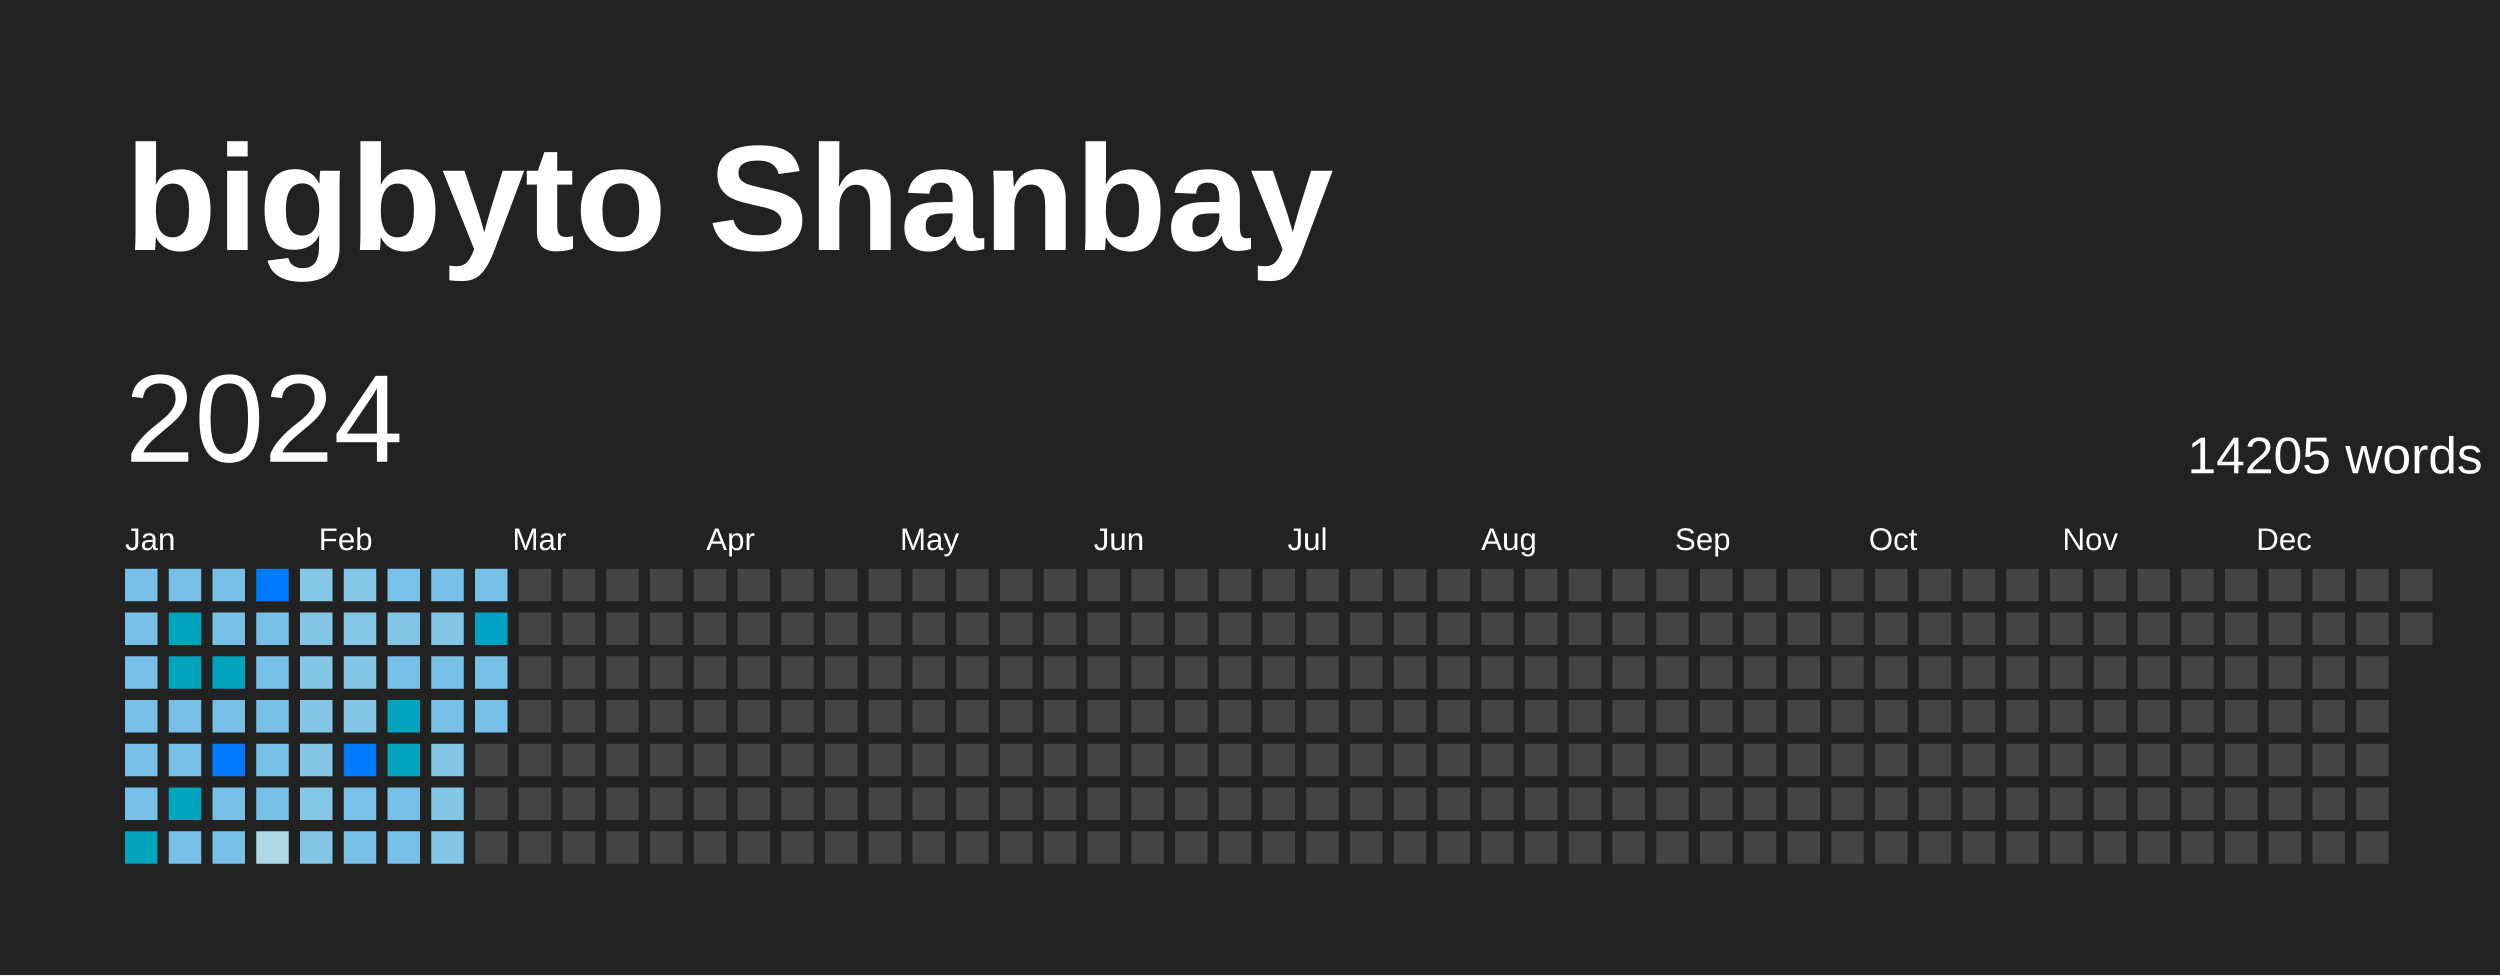
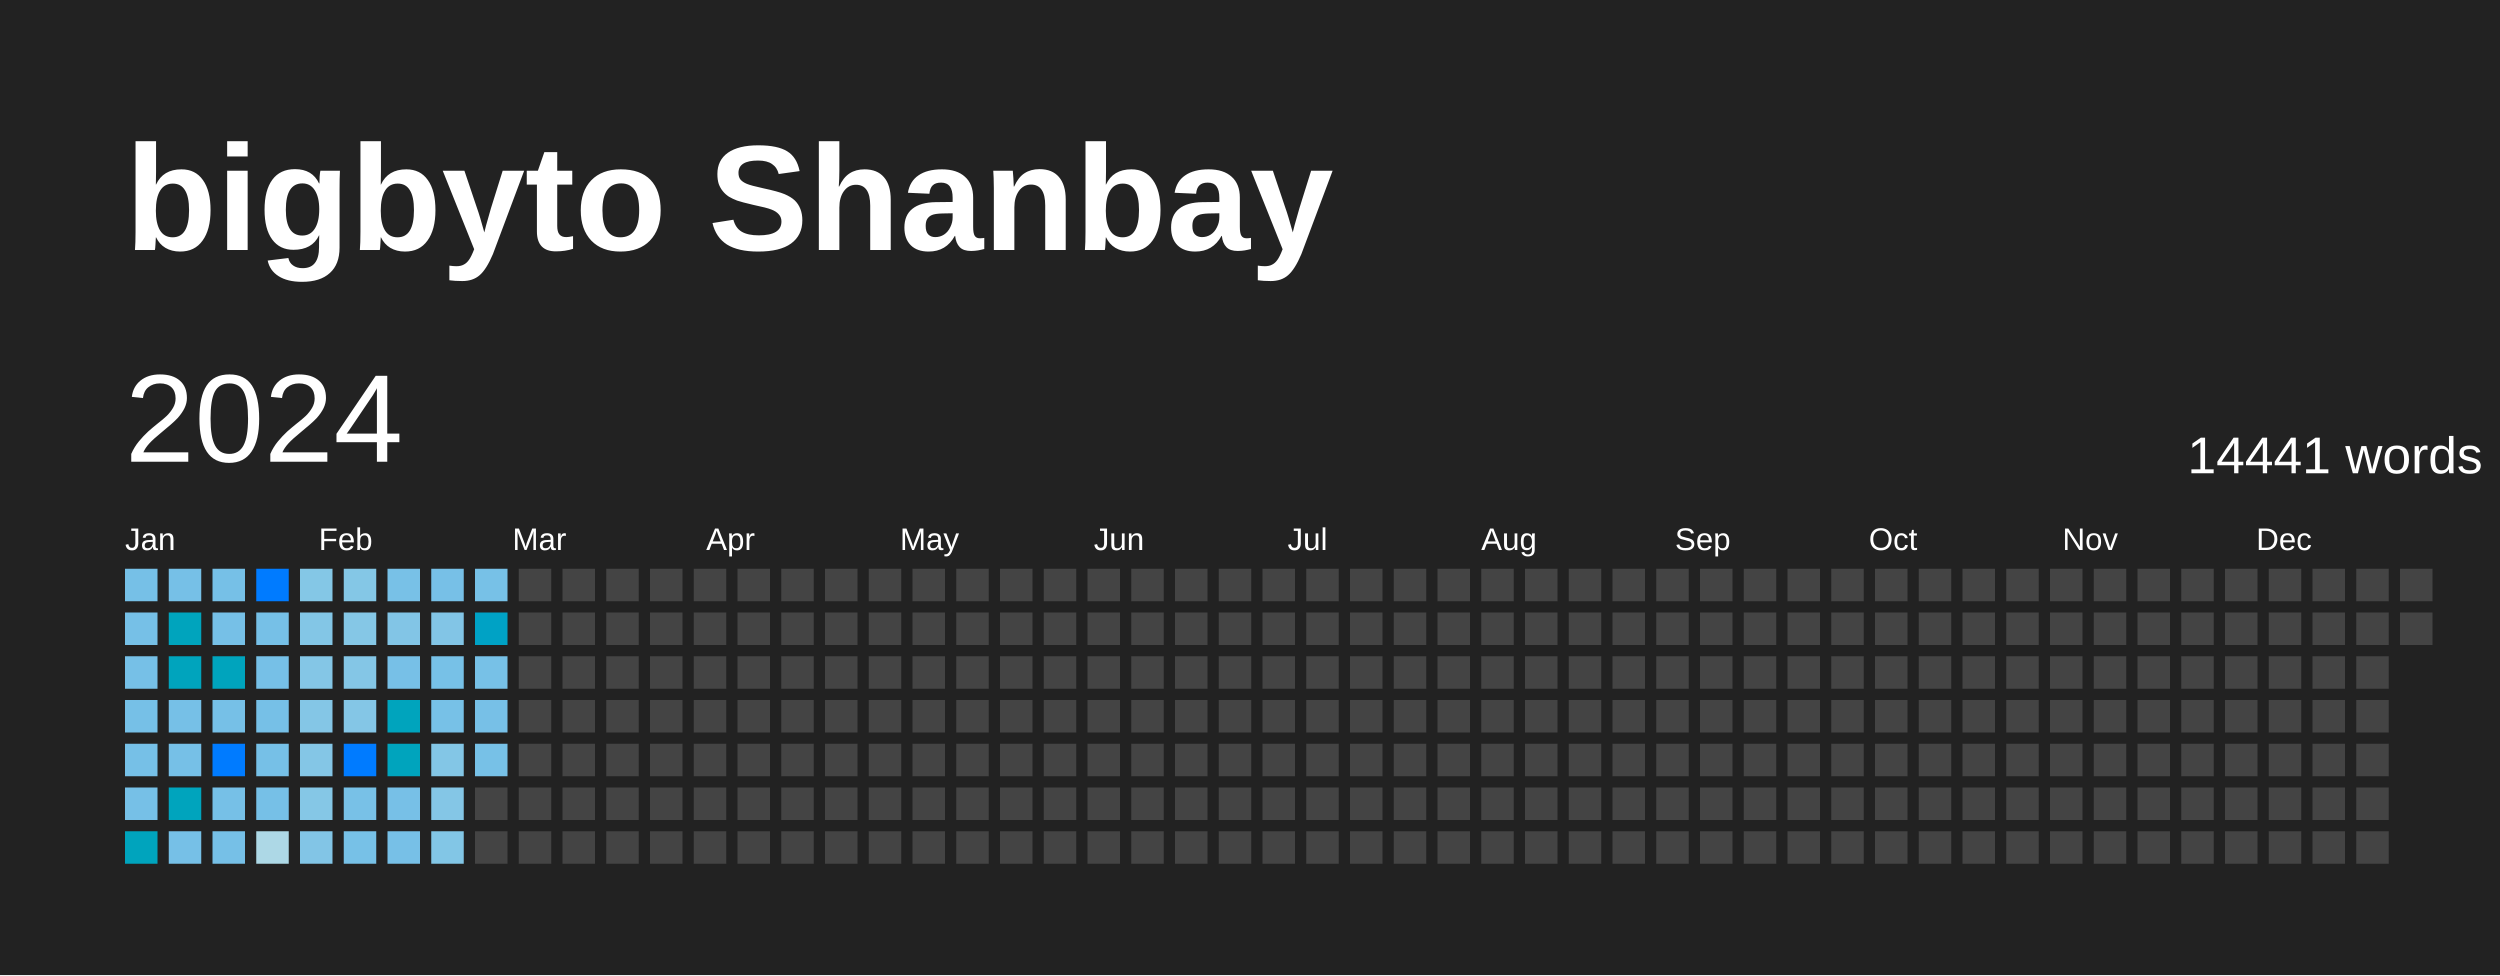
<svg xmlns="http://www.w3.org/2000/svg" baseProfile="full" height="78mm" version="1.1" viewBox="0,0,200,78" width="200mm">
  <defs />
  <rect fill="#222222" height="78" width="200" x="0" y="0" />
  <text fill="#FFFFFF" style="font-size:12px; font-family:Arial; font-weight:bold;" x="10" y="20">bigbyto Shanbay</text>
  <text dominant-baseline="hanging" fill="#FFFFFF" style="font-size:10.0px; font-family:Arial;" x="10" y="30">2024</text>
-   <text dominant-baseline="hanging" fill="#FFFFFF" style="font-size:4.125px; font-family:Arial;" x="175" y="35">14205 words</text>
+   <text dominant-baseline="hanging" fill="#FFFFFF" style="font-size:4.125px; font-family:Arial;" x="175" y="35">14441 words</text>
  <text fill="#FFFFFF" style="font-size:2.5px; font-family:Arial" x="10.0" y="44">Jan</text>
  <text fill="#FFFFFF" style="font-size:2.5px; font-family:Arial" x="25.5" y="44">Feb</text>
  <text fill="#FFFFFF" style="font-size:2.5px; font-family:Arial" x="41.0" y="44">Mar</text>
  <text fill="#FFFFFF" style="font-size:2.5px; font-family:Arial" x="56.5" y="44">Apr</text>
  <text fill="#FFFFFF" style="font-size:2.5px; font-family:Arial" x="72.0" y="44">May</text>
  <text fill="#FFFFFF" style="font-size:2.5px; font-family:Arial" x="87.5" y="44">Jun</text>
  <text fill="#FFFFFF" style="font-size:2.5px; font-family:Arial" x="103.0" y="44">Jul</text>
  <text fill="#FFFFFF" style="font-size:2.5px; font-family:Arial" x="118.5" y="44">Aug</text>
  <text fill="#FFFFFF" style="font-size:2.5px; font-family:Arial" x="134.0" y="44">Sep</text>
  <text fill="#FFFFFF" style="font-size:2.5px; font-family:Arial" x="149.5" y="44">Oct</text>
  <text fill="#FFFFFF" style="font-size:2.5px; font-family:Arial" x="165.0" y="44">Nov</text>
  <text fill="#FFFFFF" style="font-size:2.5px; font-family:Arial" x="180.5" y="44">Dec</text>
  <rect fill="#76c0e7" height="2.6" width="2.6" x="10.0" y="45.5" />
  <rect fill="#76c0e7" height="2.6" width="2.6" x="10.0" y="49.0" />
  <rect fill="#76c0e7" height="2.6" width="2.6" x="10.0" y="52.5" />
  <rect fill="#76c0e7" height="2.6" width="2.6" x="10.0" y="56.0" />
  <rect fill="#76c0e7" height="2.6" width="2.6" x="10.0" y="59.5" />
  <rect fill="#76c0e7" height="2.6" width="2.6" x="10.0" y="63.0" />
  <rect fill="#00a4bd" height="2.6" width="2.6" x="10.0" y="66.5" />
  <rect fill="#76c0e7" height="2.6" width="2.6" x="13.5" y="45.5" />
  <rect fill="#00a4bd" height="2.6" width="2.6" x="13.5" y="49.0" />
  <rect fill="#00a4bd" height="2.6" width="2.6" x="13.5" y="52.5" />
  <rect fill="#76c0e7" height="2.6" width="2.6" x="13.5" y="56.0" />
  <rect fill="#76c0e7" height="2.6" width="2.6" x="13.5" y="59.5" />
  <rect fill="#00a4bd" height="2.6" width="2.6" x="13.5" y="63.0" />
  <rect fill="#76c0e7" height="2.6" width="2.6" x="13.5" y="66.5" />
  <rect fill="#76c0e7" height="2.6" width="2.6" x="17.0" y="45.5" />
  <rect fill="#76c0e7" height="2.6" width="2.6" x="17.0" y="49.0" />
  <rect fill="#00a4bd" height="2.6" width="2.6" x="17.0" y="52.5" />
  <rect fill="#76c0e7" height="2.6" width="2.6" x="17.0" y="56.0" />
  <rect fill="#007BFF" height="2.6" width="2.6" x="17.0" y="59.5" />
  <rect fill="#76c0e7" height="2.6" width="2.6" x="17.0" y="63.0" />
  <rect fill="#76c0e7" height="2.6" width="2.6" x="17.0" y="66.5" />
  <rect fill="#007BFF" height="2.6" width="2.6" x="20.5" y="45.5" />
  <rect fill="#76c0e7" height="2.6" width="2.6" x="20.5" y="49.0" />
  <rect fill="#76c0e7" height="2.6" width="2.6" x="20.5" y="52.5" />
  <rect fill="#76c0e7" height="2.6" width="2.6" x="20.5" y="56.0" />
  <rect fill="#76c0e7" height="2.6" width="2.6" x="20.5" y="59.5" />
  <rect fill="#76c0e7" height="2.6" width="2.6" x="20.5" y="63.0" />
  <rect fill="#add8e6" height="2.6" width="2.6" x="20.5" y="66.5" />
  <rect fill="#84c7e6" height="2.6" width="2.6" x="24.0" y="45.5" />
  <rect fill="#83c6e6" height="2.6" width="2.6" x="24.0" y="49.0" />
  <rect fill="#84c6e6" height="2.6" width="2.6" x="24.0" y="52.5" />
  <rect fill="#84c6e6" height="2.6" width="2.6" x="24.0" y="56.0" />
  <rect fill="#84c6e6" height="2.6" width="2.6" x="24.0" y="59.5" />
  <rect fill="#85c7e6" height="2.6" width="2.6" x="24.0" y="63.0" />
  <rect fill="#82c5e6" height="2.6" width="2.6" x="24.0" y="66.5" />
  <rect fill="#84c7e6" height="2.6" width="2.6" x="27.5" y="45.5" />
  <rect fill="#85c7e6" height="2.6" width="2.6" x="27.5" y="49.0" />
  <rect fill="#84c6e6" height="2.6" width="2.6" x="27.5" y="52.5" />
  <rect fill="#84c6e6" height="2.6" width="2.6" x="27.5" y="56.0" />
  <rect fill="#007BFF" height="2.6" width="2.6" x="27.5" y="59.5" />
  <rect fill="#78c1e7" height="2.6" width="2.6" x="27.5" y="63.0" />
  <rect fill="#77c1e7" height="2.6" width="2.6" x="27.5" y="66.5" />
  <rect fill="#78c1e7" height="2.6" width="2.6" x="31.0" y="45.5" />
  <rect fill="#82c5e6" height="2.6" width="2.6" x="31.0" y="49.0" />
  <rect fill="#77c0e7" height="2.6" width="2.6" x="31.0" y="52.5" />
  <rect fill="#00a4bd" height="2.6" width="2.6" x="31.0" y="56.0" />
  <rect fill="#00a4bd" height="2.6" width="2.6" x="31.0" y="59.5" />
  <rect fill="#77c0e7" height="2.6" width="2.6" x="31.0" y="63.0" />
  <rect fill="#77c0e7" height="2.6" width="2.6" x="31.0" y="66.5" />
  <rect fill="#77c0e7" height="2.6" width="2.6" x="34.5" y="45.5" />
  <rect fill="#82c5e6" height="2.6" width="2.6" x="34.5" y="49.0" />
  <rect fill="#77c1e7" height="2.6" width="2.6" x="34.5" y="52.5" />
  <rect fill="#77c1e7" height="2.6" width="2.6" x="34.5" y="56.0" />
  <rect fill="#83c6e6" height="2.6" width="2.6" x="34.5" y="59.5" />
  <rect fill="#84c6e6" height="2.6" width="2.6" x="34.5" y="63.0" />
  <rect fill="#82c6e6" height="2.6" width="2.6" x="34.5" y="66.5" />
  <rect fill="#77c1e7" height="2.6" width="2.6" x="38.0" y="45.5" />
  <rect fill="#00a2c5" height="2.6" width="2.6" x="38.0" y="49.0" />
  <rect fill="#77c1e7" height="2.6" width="2.6" x="38.0" y="52.5" />
  <rect fill="#77c0e7" height="2.6" width="2.6" x="38.0" y="56.0" />
-   <rect fill="#444444" height="2.6" width="2.6" x="38.0" y="59.5" />
+   <rect fill="#77c1e7" height="2.6" width="2.6" x="38.0" y="59.5" />
  <rect fill="#444444" height="2.6" width="2.6" x="38.0" y="63.0" />
  <rect fill="#444444" height="2.6" width="2.6" x="38.0" y="66.5" />
  <rect fill="#444444" height="2.6" width="2.6" x="41.5" y="45.5" />
  <rect fill="#444444" height="2.6" width="2.6" x="41.5" y="49.0" />
  <rect fill="#444444" height="2.6" width="2.6" x="41.5" y="52.5" />
  <rect fill="#444444" height="2.6" width="2.6" x="41.5" y="56.0" />
  <rect fill="#444444" height="2.6" width="2.6" x="41.5" y="59.5" />
  <rect fill="#444444" height="2.6" width="2.6" x="41.5" y="63.0" />
  <rect fill="#444444" height="2.6" width="2.6" x="41.5" y="66.5" />
  <rect fill="#444444" height="2.6" width="2.6" x="45.0" y="45.5" />
  <rect fill="#444444" height="2.6" width="2.6" x="45.0" y="49.0" />
  <rect fill="#444444" height="2.6" width="2.6" x="45.0" y="52.5" />
  <rect fill="#444444" height="2.6" width="2.6" x="45.0" y="56.0" />
  <rect fill="#444444" height="2.6" width="2.6" x="45.0" y="59.5" />
  <rect fill="#444444" height="2.6" width="2.6" x="45.0" y="63.0" />
  <rect fill="#444444" height="2.6" width="2.6" x="45.0" y="66.5" />
  <rect fill="#444444" height="2.6" width="2.6" x="48.5" y="45.5" />
  <rect fill="#444444" height="2.6" width="2.6" x="48.5" y="49.0" />
  <rect fill="#444444" height="2.6" width="2.6" x="48.5" y="52.5" />
  <rect fill="#444444" height="2.6" width="2.6" x="48.5" y="56.0" />
  <rect fill="#444444" height="2.6" width="2.6" x="48.5" y="59.5" />
  <rect fill="#444444" height="2.6" width="2.6" x="48.5" y="63.0" />
  <rect fill="#444444" height="2.6" width="2.6" x="48.5" y="66.5" />
  <rect fill="#444444" height="2.6" width="2.6" x="52.0" y="45.5" />
  <rect fill="#444444" height="2.6" width="2.6" x="52.0" y="49.0" />
  <rect fill="#444444" height="2.6" width="2.6" x="52.0" y="52.5" />
  <rect fill="#444444" height="2.6" width="2.6" x="52.0" y="56.0" />
  <rect fill="#444444" height="2.6" width="2.6" x="52.0" y="59.5" />
  <rect fill="#444444" height="2.6" width="2.6" x="52.0" y="63.0" />
  <rect fill="#444444" height="2.6" width="2.6" x="52.0" y="66.5" />
  <rect fill="#444444" height="2.6" width="2.6" x="55.5" y="45.5" />
  <rect fill="#444444" height="2.6" width="2.6" x="55.5" y="49.0" />
  <rect fill="#444444" height="2.6" width="2.6" x="55.5" y="52.5" />
  <rect fill="#444444" height="2.6" width="2.6" x="55.5" y="56.0" />
  <rect fill="#444444" height="2.6" width="2.6" x="55.5" y="59.5" />
  <rect fill="#444444" height="2.6" width="2.6" x="55.5" y="63.0" />
  <rect fill="#444444" height="2.6" width="2.6" x="55.5" y="66.5" />
  <rect fill="#444444" height="2.6" width="2.6" x="59.0" y="45.5" />
  <rect fill="#444444" height="2.6" width="2.6" x="59.0" y="49.0" />
  <rect fill="#444444" height="2.6" width="2.6" x="59.0" y="52.5" />
  <rect fill="#444444" height="2.6" width="2.6" x="59.0" y="56.0" />
  <rect fill="#444444" height="2.6" width="2.6" x="59.0" y="59.5" />
  <rect fill="#444444" height="2.6" width="2.6" x="59.0" y="63.0" />
  <rect fill="#444444" height="2.6" width="2.6" x="59.0" y="66.5" />
  <rect fill="#444444" height="2.6" width="2.6" x="62.5" y="45.5" />
  <rect fill="#444444" height="2.6" width="2.6" x="62.5" y="49.0" />
  <rect fill="#444444" height="2.6" width="2.6" x="62.5" y="52.5" />
  <rect fill="#444444" height="2.6" width="2.6" x="62.5" y="56.0" />
  <rect fill="#444444" height="2.6" width="2.6" x="62.5" y="59.5" />
  <rect fill="#444444" height="2.6" width="2.6" x="62.5" y="63.0" />
  <rect fill="#444444" height="2.6" width="2.6" x="62.5" y="66.5" />
  <rect fill="#444444" height="2.6" width="2.6" x="66.0" y="45.5" />
  <rect fill="#444444" height="2.6" width="2.6" x="66.0" y="49.0" />
  <rect fill="#444444" height="2.6" width="2.6" x="66.0" y="52.5" />
  <rect fill="#444444" height="2.6" width="2.6" x="66.0" y="56.0" />
  <rect fill="#444444" height="2.6" width="2.6" x="66.0" y="59.5" />
  <rect fill="#444444" height="2.6" width="2.6" x="66.0" y="63.0" />
  <rect fill="#444444" height="2.6" width="2.6" x="66.0" y="66.5" />
  <rect fill="#444444" height="2.6" width="2.6" x="69.5" y="45.5" />
  <rect fill="#444444" height="2.6" width="2.6" x="69.5" y="49.0" />
  <rect fill="#444444" height="2.6" width="2.6" x="69.5" y="52.5" />
  <rect fill="#444444" height="2.6" width="2.6" x="69.5" y="56.0" />
  <rect fill="#444444" height="2.6" width="2.6" x="69.5" y="59.5" />
  <rect fill="#444444" height="2.6" width="2.6" x="69.5" y="63.0" />
  <rect fill="#444444" height="2.6" width="2.6" x="69.5" y="66.5" />
  <rect fill="#444444" height="2.6" width="2.6" x="73.0" y="45.5" />
  <rect fill="#444444" height="2.6" width="2.6" x="73.0" y="49.0" />
  <rect fill="#444444" height="2.6" width="2.6" x="73.0" y="52.5" />
  <rect fill="#444444" height="2.6" width="2.6" x="73.0" y="56.0" />
  <rect fill="#444444" height="2.6" width="2.6" x="73.0" y="59.5" />
  <rect fill="#444444" height="2.6" width="2.6" x="73.0" y="63.0" />
  <rect fill="#444444" height="2.6" width="2.6" x="73.0" y="66.5" />
  <rect fill="#444444" height="2.6" width="2.6" x="76.5" y="45.5" />
  <rect fill="#444444" height="2.6" width="2.6" x="76.5" y="49.0" />
  <rect fill="#444444" height="2.6" width="2.6" x="76.5" y="52.5" />
  <rect fill="#444444" height="2.6" width="2.6" x="76.5" y="56.0" />
  <rect fill="#444444" height="2.6" width="2.6" x="76.5" y="59.5" />
  <rect fill="#444444" height="2.6" width="2.6" x="76.5" y="63.0" />
  <rect fill="#444444" height="2.6" width="2.6" x="76.5" y="66.5" />
  <rect fill="#444444" height="2.6" width="2.6" x="80.0" y="45.5" />
  <rect fill="#444444" height="2.6" width="2.6" x="80.0" y="49.0" />
  <rect fill="#444444" height="2.6" width="2.6" x="80.0" y="52.5" />
  <rect fill="#444444" height="2.6" width="2.6" x="80.0" y="56.0" />
  <rect fill="#444444" height="2.6" width="2.6" x="80.0" y="59.5" />
  <rect fill="#444444" height="2.6" width="2.6" x="80.0" y="63.0" />
  <rect fill="#444444" height="2.6" width="2.6" x="80.0" y="66.5" />
  <rect fill="#444444" height="2.6" width="2.6" x="83.5" y="45.5" />
  <rect fill="#444444" height="2.6" width="2.6" x="83.5" y="49.0" />
  <rect fill="#444444" height="2.6" width="2.6" x="83.5" y="52.5" />
  <rect fill="#444444" height="2.6" width="2.6" x="83.5" y="56.0" />
  <rect fill="#444444" height="2.6" width="2.6" x="83.5" y="59.5" />
  <rect fill="#444444" height="2.6" width="2.6" x="83.5" y="63.0" />
  <rect fill="#444444" height="2.6" width="2.6" x="83.5" y="66.5" />
  <rect fill="#444444" height="2.6" width="2.6" x="87.0" y="45.5" />
  <rect fill="#444444" height="2.6" width="2.6" x="87.0" y="49.0" />
  <rect fill="#444444" height="2.6" width="2.6" x="87.0" y="52.5" />
  <rect fill="#444444" height="2.6" width="2.6" x="87.0" y="56.0" />
  <rect fill="#444444" height="2.6" width="2.6" x="87.0" y="59.5" />
  <rect fill="#444444" height="2.6" width="2.6" x="87.0" y="63.0" />
  <rect fill="#444444" height="2.6" width="2.6" x="87.0" y="66.5" />
  <rect fill="#444444" height="2.6" width="2.6" x="90.5" y="45.5" />
  <rect fill="#444444" height="2.6" width="2.6" x="90.5" y="49.0" />
  <rect fill="#444444" height="2.6" width="2.6" x="90.5" y="52.5" />
  <rect fill="#444444" height="2.6" width="2.6" x="90.5" y="56.0" />
  <rect fill="#444444" height="2.6" width="2.6" x="90.5" y="59.5" />
  <rect fill="#444444" height="2.6" width="2.6" x="90.5" y="63.0" />
  <rect fill="#444444" height="2.6" width="2.6" x="90.5" y="66.5" />
  <rect fill="#444444" height="2.6" width="2.6" x="94.0" y="45.5" />
  <rect fill="#444444" height="2.6" width="2.6" x="94.0" y="49.0" />
  <rect fill="#444444" height="2.6" width="2.6" x="94.0" y="52.5" />
  <rect fill="#444444" height="2.6" width="2.6" x="94.0" y="56.0" />
  <rect fill="#444444" height="2.6" width="2.6" x="94.0" y="59.5" />
  <rect fill="#444444" height="2.6" width="2.6" x="94.0" y="63.0" />
  <rect fill="#444444" height="2.6" width="2.6" x="94.0" y="66.5" />
  <rect fill="#444444" height="2.6" width="2.6" x="97.5" y="45.5" />
  <rect fill="#444444" height="2.6" width="2.6" x="97.5" y="49.0" />
  <rect fill="#444444" height="2.6" width="2.6" x="97.5" y="52.5" />
  <rect fill="#444444" height="2.6" width="2.6" x="97.5" y="56.0" />
  <rect fill="#444444" height="2.6" width="2.6" x="97.5" y="59.5" />
  <rect fill="#444444" height="2.6" width="2.6" x="97.5" y="63.0" />
  <rect fill="#444444" height="2.6" width="2.6" x="97.5" y="66.5" />
  <rect fill="#444444" height="2.6" width="2.6" x="101.0" y="45.5" />
  <rect fill="#444444" height="2.6" width="2.6" x="101.0" y="49.0" />
  <rect fill="#444444" height="2.6" width="2.6" x="101.0" y="52.5" />
  <rect fill="#444444" height="2.6" width="2.6" x="101.0" y="56.0" />
  <rect fill="#444444" height="2.6" width="2.6" x="101.0" y="59.5" />
  <rect fill="#444444" height="2.6" width="2.6" x="101.0" y="63.0" />
  <rect fill="#444444" height="2.6" width="2.6" x="101.0" y="66.5" />
  <rect fill="#444444" height="2.6" width="2.6" x="104.5" y="45.5" />
  <rect fill="#444444" height="2.6" width="2.6" x="104.5" y="49.0" />
  <rect fill="#444444" height="2.6" width="2.6" x="104.5" y="52.5" />
  <rect fill="#444444" height="2.6" width="2.6" x="104.5" y="56.0" />
  <rect fill="#444444" height="2.6" width="2.6" x="104.5" y="59.5" />
  <rect fill="#444444" height="2.6" width="2.6" x="104.5" y="63.0" />
  <rect fill="#444444" height="2.6" width="2.6" x="104.5" y="66.5" />
  <rect fill="#444444" height="2.6" width="2.6" x="108.0" y="45.5" />
  <rect fill="#444444" height="2.6" width="2.6" x="108.0" y="49.0" />
  <rect fill="#444444" height="2.6" width="2.6" x="108.0" y="52.5" />
  <rect fill="#444444" height="2.6" width="2.6" x="108.0" y="56.0" />
  <rect fill="#444444" height="2.6" width="2.6" x="108.0" y="59.5" />
  <rect fill="#444444" height="2.6" width="2.6" x="108.0" y="63.0" />
  <rect fill="#444444" height="2.6" width="2.6" x="108.0" y="66.5" />
  <rect fill="#444444" height="2.6" width="2.6" x="111.5" y="45.5" />
  <rect fill="#444444" height="2.6" width="2.6" x="111.5" y="49.0" />
  <rect fill="#444444" height="2.6" width="2.6" x="111.5" y="52.5" />
  <rect fill="#444444" height="2.6" width="2.6" x="111.5" y="56.0" />
  <rect fill="#444444" height="2.6" width="2.6" x="111.5" y="59.5" />
  <rect fill="#444444" height="2.6" width="2.6" x="111.5" y="63.0" />
  <rect fill="#444444" height="2.6" width="2.6" x="111.5" y="66.5" />
  <rect fill="#444444" height="2.6" width="2.6" x="115.0" y="45.5" />
  <rect fill="#444444" height="2.6" width="2.6" x="115.0" y="49.0" />
  <rect fill="#444444" height="2.6" width="2.6" x="115.0" y="52.5" />
  <rect fill="#444444" height="2.6" width="2.6" x="115.0" y="56.0" />
  <rect fill="#444444" height="2.6" width="2.6" x="115.0" y="59.5" />
  <rect fill="#444444" height="2.6" width="2.6" x="115.0" y="63.0" />
  <rect fill="#444444" height="2.6" width="2.6" x="115.0" y="66.5" />
  <rect fill="#444444" height="2.6" width="2.6" x="118.5" y="45.5" />
  <rect fill="#444444" height="2.6" width="2.6" x="118.5" y="49.0" />
  <rect fill="#444444" height="2.6" width="2.6" x="118.5" y="52.5" />
  <rect fill="#444444" height="2.6" width="2.6" x="118.5" y="56.0" />
  <rect fill="#444444" height="2.6" width="2.6" x="118.5" y="59.5" />
  <rect fill="#444444" height="2.6" width="2.6" x="118.5" y="63.0" />
  <rect fill="#444444" height="2.6" width="2.6" x="118.5" y="66.5" />
  <rect fill="#444444" height="2.6" width="2.6" x="122.0" y="45.5" />
  <rect fill="#444444" height="2.6" width="2.6" x="122.0" y="49.0" />
  <rect fill="#444444" height="2.6" width="2.6" x="122.0" y="52.5" />
  <rect fill="#444444" height="2.6" width="2.6" x="122.0" y="56.0" />
  <rect fill="#444444" height="2.6" width="2.6" x="122.0" y="59.5" />
  <rect fill="#444444" height="2.6" width="2.6" x="122.0" y="63.0" />
  <rect fill="#444444" height="2.6" width="2.6" x="122.0" y="66.5" />
  <rect fill="#444444" height="2.6" width="2.6" x="125.5" y="45.5" />
  <rect fill="#444444" height="2.6" width="2.6" x="125.5" y="49.0" />
  <rect fill="#444444" height="2.6" width="2.6" x="125.5" y="52.5" />
  <rect fill="#444444" height="2.6" width="2.6" x="125.5" y="56.0" />
  <rect fill="#444444" height="2.6" width="2.6" x="125.5" y="59.5" />
  <rect fill="#444444" height="2.6" width="2.6" x="125.5" y="63.0" />
  <rect fill="#444444" height="2.6" width="2.6" x="125.5" y="66.5" />
  <rect fill="#444444" height="2.6" width="2.6" x="129.0" y="45.5" />
  <rect fill="#444444" height="2.6" width="2.6" x="129.0" y="49.0" />
  <rect fill="#444444" height="2.6" width="2.6" x="129.0" y="52.5" />
  <rect fill="#444444" height="2.6" width="2.6" x="129.0" y="56.0" />
  <rect fill="#444444" height="2.6" width="2.6" x="129.0" y="59.5" />
  <rect fill="#444444" height="2.6" width="2.6" x="129.0" y="63.0" />
  <rect fill="#444444" height="2.6" width="2.6" x="129.0" y="66.5" />
  <rect fill="#444444" height="2.6" width="2.6" x="132.5" y="45.5" />
  <rect fill="#444444" height="2.6" width="2.6" x="132.5" y="49.0" />
  <rect fill="#444444" height="2.6" width="2.6" x="132.5" y="52.5" />
  <rect fill="#444444" height="2.6" width="2.6" x="132.5" y="56.0" />
  <rect fill="#444444" height="2.6" width="2.6" x="132.5" y="59.5" />
  <rect fill="#444444" height="2.6" width="2.6" x="132.5" y="63.0" />
  <rect fill="#444444" height="2.6" width="2.6" x="132.5" y="66.5" />
  <rect fill="#444444" height="2.6" width="2.6" x="136.0" y="45.5" />
  <rect fill="#444444" height="2.6" width="2.6" x="136.0" y="49.0" />
  <rect fill="#444444" height="2.6" width="2.6" x="136.0" y="52.5" />
  <rect fill="#444444" height="2.6" width="2.6" x="136.0" y="56.0" />
  <rect fill="#444444" height="2.6" width="2.6" x="136.0" y="59.5" />
  <rect fill="#444444" height="2.6" width="2.6" x="136.0" y="63.0" />
  <rect fill="#444444" height="2.6" width="2.6" x="136.0" y="66.5" />
  <rect fill="#444444" height="2.6" width="2.6" x="139.5" y="45.5" />
  <rect fill="#444444" height="2.6" width="2.6" x="139.5" y="49.0" />
  <rect fill="#444444" height="2.6" width="2.6" x="139.5" y="52.5" />
  <rect fill="#444444" height="2.6" width="2.6" x="139.5" y="56.0" />
  <rect fill="#444444" height="2.6" width="2.6" x="139.5" y="59.5" />
  <rect fill="#444444" height="2.6" width="2.6" x="139.5" y="63.0" />
  <rect fill="#444444" height="2.6" width="2.6" x="139.5" y="66.5" />
  <rect fill="#444444" height="2.6" width="2.6" x="143.0" y="45.5" />
  <rect fill="#444444" height="2.6" width="2.6" x="143.0" y="49.0" />
  <rect fill="#444444" height="2.6" width="2.6" x="143.0" y="52.5" />
  <rect fill="#444444" height="2.6" width="2.6" x="143.0" y="56.0" />
  <rect fill="#444444" height="2.6" width="2.6" x="143.0" y="59.5" />
  <rect fill="#444444" height="2.6" width="2.6" x="143.0" y="63.0" />
  <rect fill="#444444" height="2.6" width="2.6" x="143.0" y="66.5" />
  <rect fill="#444444" height="2.6" width="2.6" x="146.5" y="45.5" />
  <rect fill="#444444" height="2.6" width="2.6" x="146.5" y="49.0" />
  <rect fill="#444444" height="2.6" width="2.6" x="146.5" y="52.5" />
  <rect fill="#444444" height="2.6" width="2.6" x="146.5" y="56.0" />
  <rect fill="#444444" height="2.6" width="2.6" x="146.5" y="59.5" />
  <rect fill="#444444" height="2.6" width="2.6" x="146.5" y="63.0" />
  <rect fill="#444444" height="2.6" width="2.6" x="146.5" y="66.5" />
  <rect fill="#444444" height="2.6" width="2.6" x="150.0" y="45.5" />
  <rect fill="#444444" height="2.6" width="2.6" x="150.0" y="49.0" />
  <rect fill="#444444" height="2.6" width="2.6" x="150.0" y="52.5" />
  <rect fill="#444444" height="2.6" width="2.6" x="150.0" y="56.0" />
  <rect fill="#444444" height="2.6" width="2.6" x="150.0" y="59.5" />
  <rect fill="#444444" height="2.6" width="2.6" x="150.0" y="63.0" />
  <rect fill="#444444" height="2.6" width="2.6" x="150.0" y="66.5" />
  <rect fill="#444444" height="2.6" width="2.6" x="153.5" y="45.5" />
  <rect fill="#444444" height="2.6" width="2.6" x="153.5" y="49.0" />
  <rect fill="#444444" height="2.6" width="2.6" x="153.5" y="52.5" />
  <rect fill="#444444" height="2.6" width="2.6" x="153.5" y="56.0" />
  <rect fill="#444444" height="2.6" width="2.6" x="153.5" y="59.5" />
  <rect fill="#444444" height="2.6" width="2.6" x="153.5" y="63.0" />
  <rect fill="#444444" height="2.6" width="2.6" x="153.5" y="66.5" />
  <rect fill="#444444" height="2.6" width="2.6" x="157.0" y="45.5" />
  <rect fill="#444444" height="2.6" width="2.6" x="157.0" y="49.0" />
  <rect fill="#444444" height="2.6" width="2.6" x="157.0" y="52.5" />
  <rect fill="#444444" height="2.6" width="2.6" x="157.0" y="56.0" />
  <rect fill="#444444" height="2.6" width="2.6" x="157.0" y="59.5" />
  <rect fill="#444444" height="2.6" width="2.6" x="157.0" y="63.0" />
  <rect fill="#444444" height="2.6" width="2.6" x="157.0" y="66.5" />
  <rect fill="#444444" height="2.6" width="2.6" x="160.5" y="45.5" />
  <rect fill="#444444" height="2.6" width="2.6" x="160.5" y="49.0" />
  <rect fill="#444444" height="2.6" width="2.6" x="160.5" y="52.5" />
  <rect fill="#444444" height="2.6" width="2.6" x="160.5" y="56.0" />
  <rect fill="#444444" height="2.6" width="2.6" x="160.5" y="59.5" />
  <rect fill="#444444" height="2.6" width="2.6" x="160.5" y="63.0" />
  <rect fill="#444444" height="2.6" width="2.6" x="160.5" y="66.5" />
  <rect fill="#444444" height="2.6" width="2.6" x="164.0" y="45.5" />
  <rect fill="#444444" height="2.6" width="2.6" x="164.0" y="49.0" />
  <rect fill="#444444" height="2.6" width="2.6" x="164.0" y="52.5" />
  <rect fill="#444444" height="2.6" width="2.6" x="164.0" y="56.0" />
  <rect fill="#444444" height="2.6" width="2.6" x="164.0" y="59.5" />
  <rect fill="#444444" height="2.6" width="2.6" x="164.0" y="63.0" />
  <rect fill="#444444" height="2.6" width="2.6" x="164.0" y="66.5" />
  <rect fill="#444444" height="2.6" width="2.6" x="167.5" y="45.5" />
  <rect fill="#444444" height="2.6" width="2.6" x="167.5" y="49.0" />
  <rect fill="#444444" height="2.6" width="2.6" x="167.5" y="52.5" />
  <rect fill="#444444" height="2.6" width="2.6" x="167.5" y="56.0" />
  <rect fill="#444444" height="2.6" width="2.6" x="167.5" y="59.5" />
  <rect fill="#444444" height="2.6" width="2.6" x="167.5" y="63.0" />
  <rect fill="#444444" height="2.6" width="2.6" x="167.5" y="66.5" />
  <rect fill="#444444" height="2.6" width="2.6" x="171.0" y="45.5" />
  <rect fill="#444444" height="2.6" width="2.6" x="171.0" y="49.0" />
  <rect fill="#444444" height="2.6" width="2.6" x="171.0" y="52.5" />
  <rect fill="#444444" height="2.6" width="2.6" x="171.0" y="56.0" />
  <rect fill="#444444" height="2.6" width="2.6" x="171.0" y="59.5" />
  <rect fill="#444444" height="2.6" width="2.6" x="171.0" y="63.0" />
  <rect fill="#444444" height="2.6" width="2.6" x="171.0" y="66.5" />
  <rect fill="#444444" height="2.6" width="2.6" x="174.5" y="45.5" />
  <rect fill="#444444" height="2.6" width="2.6" x="174.5" y="49.0" />
  <rect fill="#444444" height="2.6" width="2.6" x="174.5" y="52.5" />
  <rect fill="#444444" height="2.6" width="2.6" x="174.5" y="56.0" />
  <rect fill="#444444" height="2.6" width="2.6" x="174.5" y="59.5" />
  <rect fill="#444444" height="2.6" width="2.6" x="174.5" y="63.0" />
  <rect fill="#444444" height="2.6" width="2.6" x="174.5" y="66.5" />
  <rect fill="#444444" height="2.6" width="2.6" x="178.0" y="45.5" />
  <rect fill="#444444" height="2.6" width="2.6" x="178.0" y="49.0" />
  <rect fill="#444444" height="2.6" width="2.6" x="178.0" y="52.5" />
  <rect fill="#444444" height="2.6" width="2.6" x="178.0" y="56.0" />
  <rect fill="#444444" height="2.6" width="2.6" x="178.0" y="59.5" />
  <rect fill="#444444" height="2.6" width="2.6" x="178.0" y="63.0" />
  <rect fill="#444444" height="2.6" width="2.6" x="178.0" y="66.5" />
  <rect fill="#444444" height="2.6" width="2.6" x="181.5" y="45.5" />
  <rect fill="#444444" height="2.6" width="2.6" x="181.5" y="49.0" />
  <rect fill="#444444" height="2.6" width="2.6" x="181.5" y="52.5" />
  <rect fill="#444444" height="2.6" width="2.6" x="181.5" y="56.0" />
  <rect fill="#444444" height="2.6" width="2.6" x="181.5" y="59.5" />
  <rect fill="#444444" height="2.6" width="2.6" x="181.5" y="63.0" />
  <rect fill="#444444" height="2.6" width="2.6" x="181.5" y="66.5" />
  <rect fill="#444444" height="2.6" width="2.6" x="185.0" y="45.5" />
  <rect fill="#444444" height="2.6" width="2.6" x="185.0" y="49.0" />
  <rect fill="#444444" height="2.6" width="2.6" x="185.0" y="52.5" />
  <rect fill="#444444" height="2.6" width="2.6" x="185.0" y="56.0" />
  <rect fill="#444444" height="2.6" width="2.6" x="185.0" y="59.5" />
  <rect fill="#444444" height="2.6" width="2.6" x="185.0" y="63.0" />
  <rect fill="#444444" height="2.6" width="2.6" x="185.0" y="66.5" />
  <rect fill="#444444" height="2.6" width="2.6" x="188.5" y="45.5" />
  <rect fill="#444444" height="2.6" width="2.6" x="188.5" y="49.0" />
  <rect fill="#444444" height="2.6" width="2.6" x="188.5" y="52.5" />
  <rect fill="#444444" height="2.6" width="2.6" x="188.5" y="56.0" />
  <rect fill="#444444" height="2.6" width="2.6" x="188.5" y="59.5" />
  <rect fill="#444444" height="2.6" width="2.6" x="188.5" y="63.0" />
  <rect fill="#444444" height="2.6" width="2.6" x="188.5" y="66.5" />
  <rect fill="#444444" height="2.6" width="2.6" x="192.0" y="45.5" />
  <rect fill="#444444" height="2.6" width="2.6" x="192.0" y="49.0" />
</svg>
